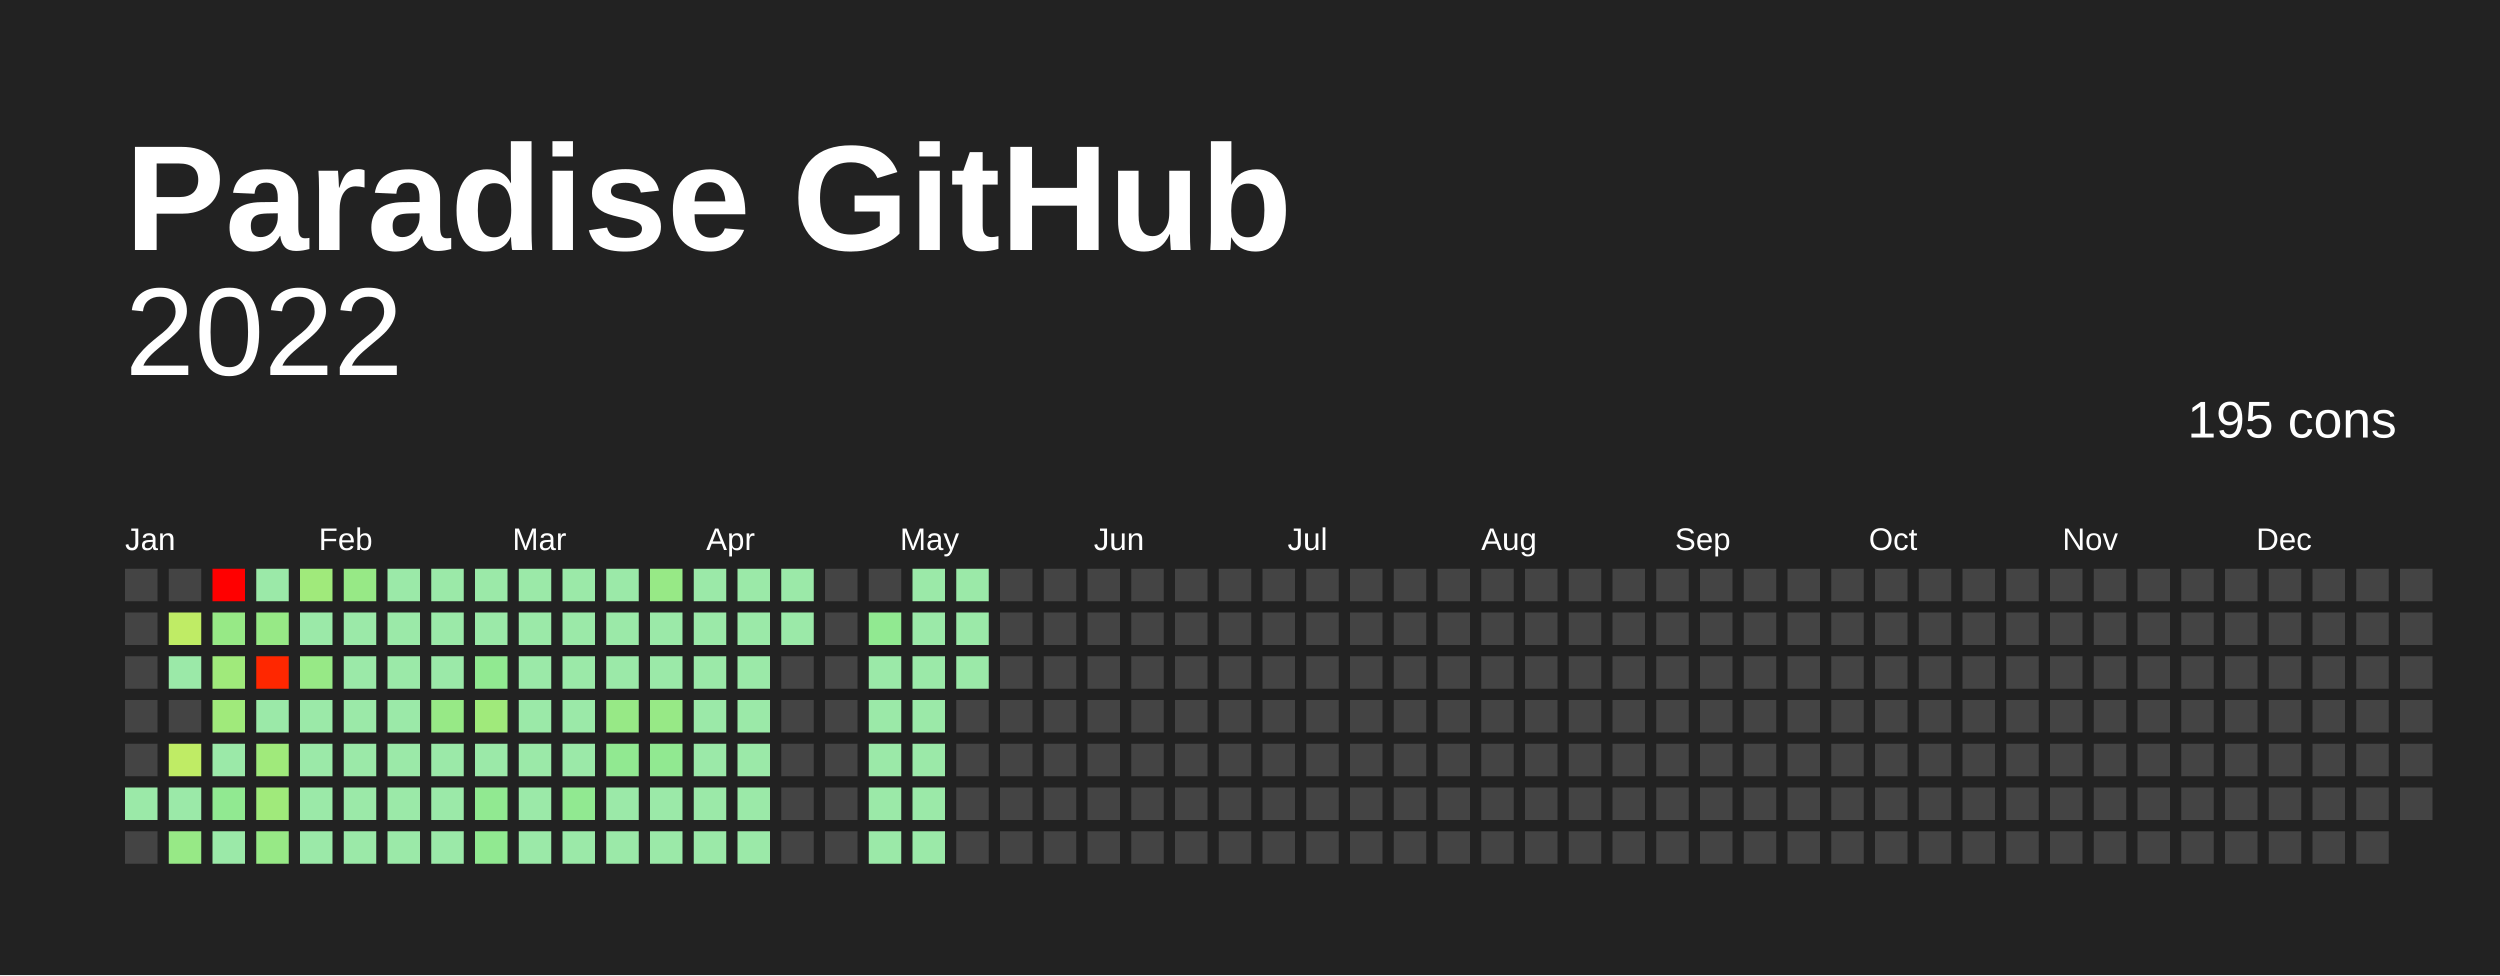
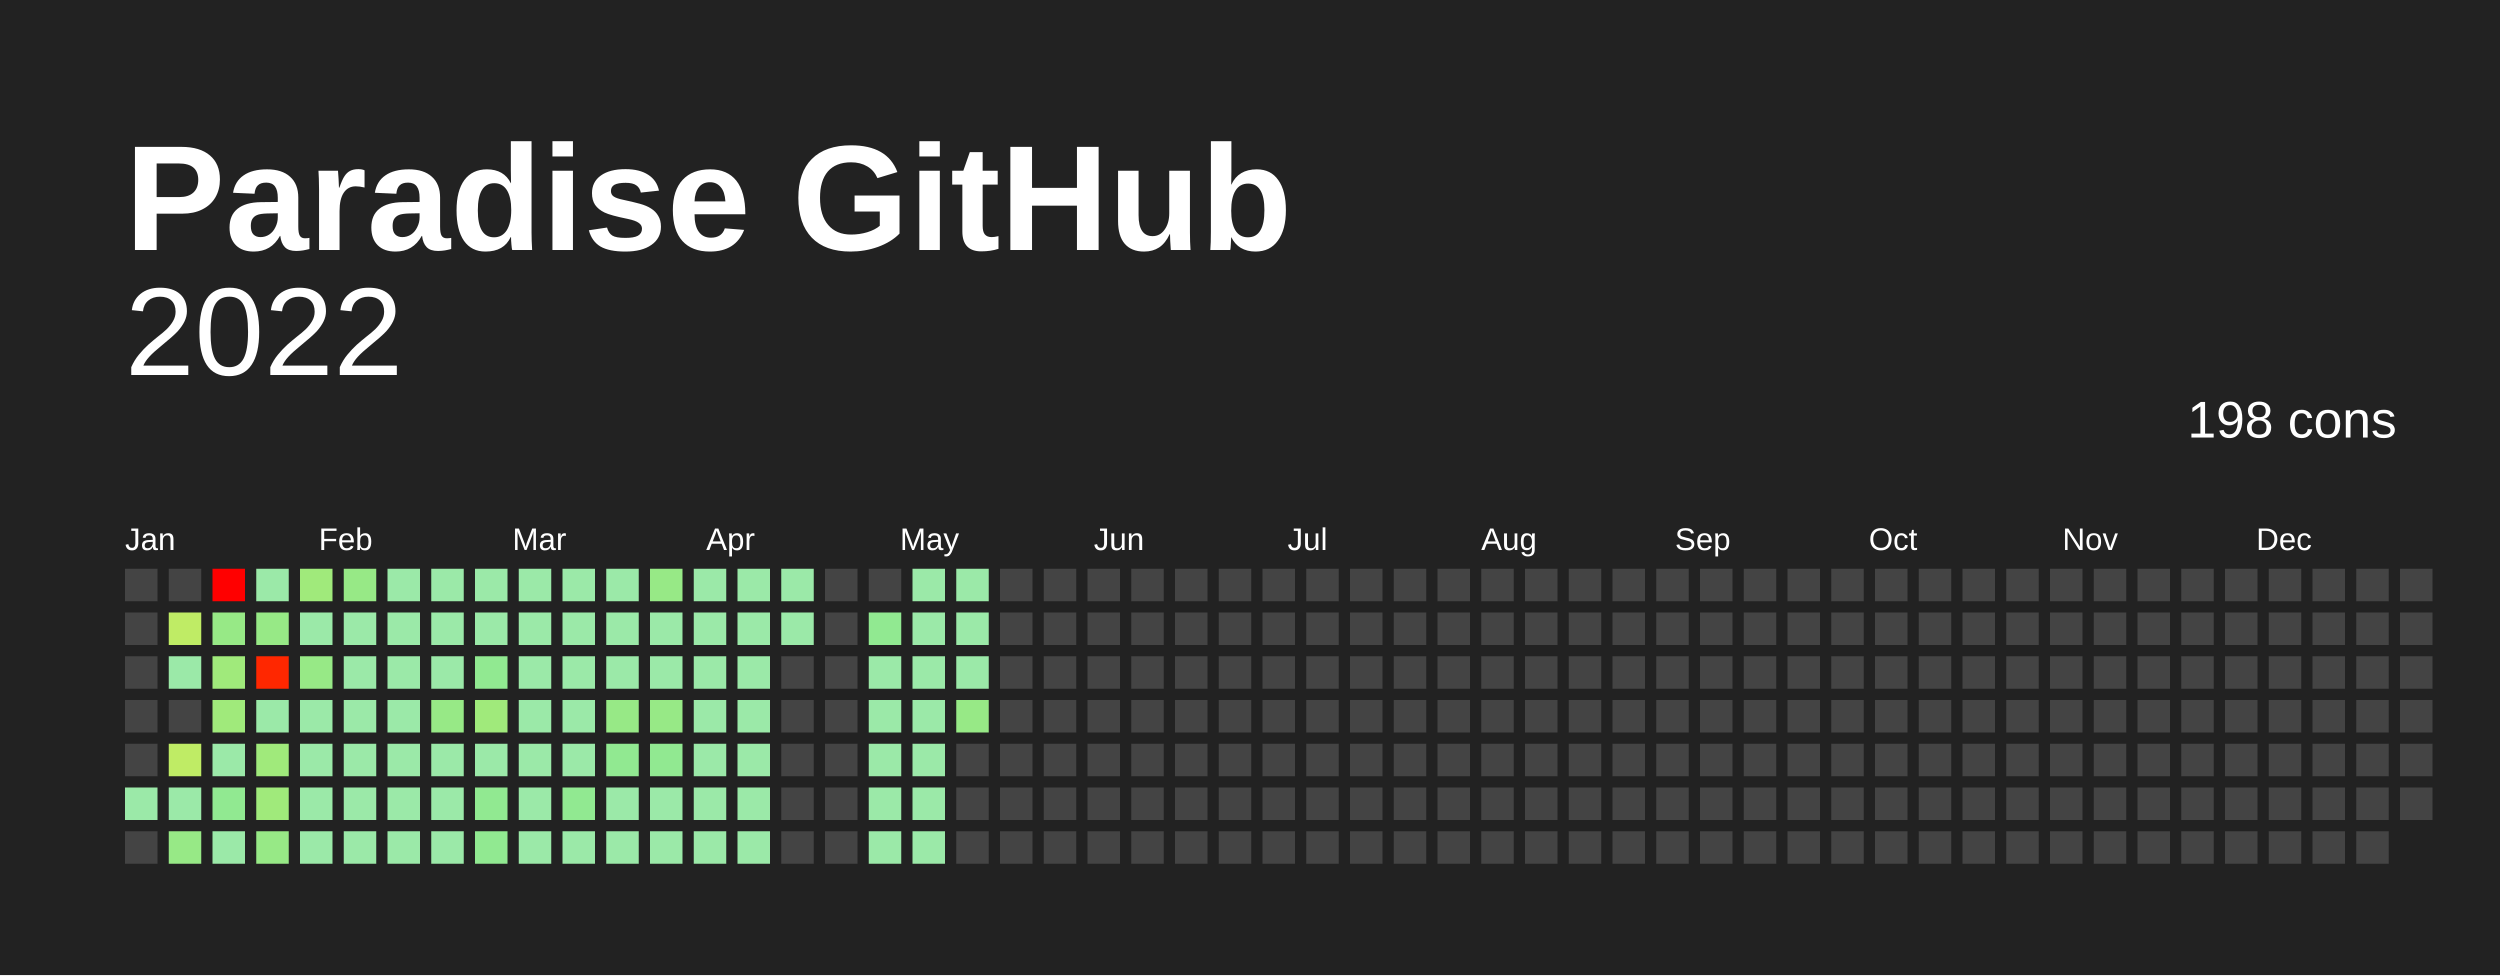
<svg xmlns="http://www.w3.org/2000/svg" baseProfile="full" height="78mm" version="1.1" viewBox="0,0,200,78" width="200mm">
  <defs />
  <rect fill="#222222" height="78" width="200" x="0" y="0" />
  <text fill="#FFFFFF" style="font-size:12px; font-family:Arial; font-weight:bold;" x="10" y="20">Paradise GitHub</text>
  <text alignment-baseline="hanging" fill="#FFFFFF" style="font-size:10.0px; font-family:Arial;" x="10" y="30">2022</text>
-   <text alignment-baseline="hanging" fill="#FFFFFF" style="font-size:4.125px; font-family:Arial;" x="175" y="35">195 cons</text>
+   <text alignment-baseline="hanging" fill="#FFFFFF" style="font-size:4.125px; font-family:Arial;" x="175" y="35">198 cons</text>
  <text fill="#FFFFFF" style="font-size:2.5px; font-family:Arial" x="10.0" y="44">Jan</text>
  <text fill="#FFFFFF" style="font-size:2.5px; font-family:Arial" x="25.5" y="44">Feb</text>
  <text fill="#FFFFFF" style="font-size:2.5px; font-family:Arial" x="41.0" y="44">Mar</text>
  <text fill="#FFFFFF" style="font-size:2.5px; font-family:Arial" x="56.5" y="44">Apr</text>
  <text fill="#FFFFFF" style="font-size:2.5px; font-family:Arial" x="72.0" y="44">May</text>
  <text fill="#FFFFFF" style="font-size:2.5px; font-family:Arial" x="87.5" y="44">Jun</text>
  <text fill="#FFFFFF" style="font-size:2.5px; font-family:Arial" x="103.0" y="44">Jul</text>
  <text fill="#FFFFFF" style="font-size:2.5px; font-family:Arial" x="118.5" y="44">Aug</text>
  <text fill="#FFFFFF" style="font-size:2.5px; font-family:Arial" x="134.0" y="44">Sep</text>
  <text fill="#FFFFFF" style="font-size:2.5px; font-family:Arial" x="149.5" y="44">Oct</text>
  <text fill="#FFFFFF" style="font-size:2.5px; font-family:Arial" x="165.0" y="44">Nov</text>
  <text fill="#FFFFFF" style="font-size:2.5px; font-family:Arial" x="180.5" y="44">Dec</text>
  <rect fill="#444444" height="2.6" width="2.6" x="10.0" y="45.5" />
  <rect fill="#444444" height="2.6" width="2.6" x="10.0" y="49.0" />
  <rect fill="#444444" height="2.6" width="2.6" x="10.0" y="52.5" />
  <rect fill="#444444" height="2.6" width="2.6" x="10.0" y="56.0" />
  <rect fill="#444444" height="2.6" width="2.6" x="10.0" y="59.5" />
  <rect fill="#9be9a8" height="2.6" width="2.6" x="10.0" y="63.0" />
  <rect fill="#444444" height="2.6" width="2.6" x="10.0" y="66.5" />
  <rect fill="#444444" height="2.6" width="2.6" x="13.5" y="45.5" />
  <rect fill="#bfec65" height="2.6" width="2.6" x="13.5" y="49.0" />
  <rect fill="#9be9a8" height="2.6" width="2.6" x="13.5" y="52.5" />
  <rect fill="#444444" height="2.6" width="2.6" x="13.5" y="56.0" />
  <rect fill="#bfec65" height="2.6" width="2.6" x="13.5" y="59.5" />
  <rect fill="#9be9a8" height="2.6" width="2.6" x="13.5" y="63.0" />
  <rect fill="#97e986" height="2.6" width="2.6" x="13.5" y="66.5" />
  <rect fill="red" height="2.6" width="2.6" x="17.0" y="45.5" />
  <rect fill="#97e986" height="2.6" width="2.6" x="17.0" y="49.0" />
  <rect fill="#a0ea7b" height="2.6" width="2.6" x="17.0" y="52.5" />
  <rect fill="#a0ea7b" height="2.6" width="2.6" x="17.0" y="56.0" />
  <rect fill="#9be9a8" height="2.6" width="2.6" x="17.0" y="59.5" />
  <rect fill="#91e991" height="2.6" width="2.6" x="17.0" y="63.0" />
  <rect fill="#9be9a8" height="2.6" width="2.6" x="17.0" y="66.5" />
  <rect fill="#9be9a8" height="2.6" width="2.6" x="20.5" y="45.5" />
  <rect fill="#97e986" height="2.6" width="2.6" x="20.5" y="49.0" />
  <rect fill="#ff2700" height="2.6" width="2.6" x="20.5" y="52.5" />
  <rect fill="#9be9a8" height="2.6" width="2.6" x="20.5" y="56.0" />
  <rect fill="#a0ea7b" height="2.6" width="2.6" x="20.5" y="59.5" />
  <rect fill="#a0ea7b" height="2.6" width="2.6" x="20.5" y="63.0" />
  <rect fill="#97e986" height="2.6" width="2.6" x="20.5" y="66.5" />
  <rect fill="#a0ea7b" height="2.6" width="2.6" x="24.0" y="45.5" />
  <rect fill="#9be9a8" height="2.6" width="2.6" x="24.0" y="49.0" />
  <rect fill="#97e986" height="2.6" width="2.6" x="24.0" y="52.5" />
  <rect fill="#9be9a8" height="2.6" width="2.6" x="24.0" y="56.0" />
  <rect fill="#9be9a8" height="2.6" width="2.6" x="24.0" y="59.5" />
  <rect fill="#9be9a8" height="2.6" width="2.6" x="24.0" y="63.0" />
  <rect fill="#9be9a8" height="2.6" width="2.6" x="24.0" y="66.5" />
  <rect fill="#97e986" height="2.6" width="2.6" x="27.5" y="45.5" />
  <rect fill="#9be9a8" height="2.6" width="2.6" x="27.5" y="49.0" />
  <rect fill="#9be9a8" height="2.6" width="2.6" x="27.5" y="52.5" />
  <rect fill="#9be9a8" height="2.6" width="2.6" x="27.5" y="56.0" />
  <rect fill="#9be9a8" height="2.6" width="2.6" x="27.5" y="59.5" />
  <rect fill="#9be9a8" height="2.6" width="2.6" x="27.5" y="63.0" />
  <rect fill="#9be9a8" height="2.6" width="2.6" x="27.5" y="66.5" />
  <rect fill="#9be9a8" height="2.6" width="2.6" x="31.0" y="45.5" />
  <rect fill="#9be9a8" height="2.6" width="2.6" x="31.0" y="49.0" />
  <rect fill="#9be9a8" height="2.6" width="2.6" x="31.0" y="52.5" />
  <rect fill="#9be9a8" height="2.6" width="2.6" x="31.0" y="56.0" />
  <rect fill="#9be9a8" height="2.6" width="2.6" x="31.0" y="59.5" />
  <rect fill="#9be9a8" height="2.6" width="2.6" x="31.0" y="63.0" />
  <rect fill="#9be9a8" height="2.6" width="2.6" x="31.0" y="66.5" />
  <rect fill="#9be9a8" height="2.6" width="2.6" x="34.5" y="45.5" />
  <rect fill="#9be9a8" height="2.6" width="2.6" x="34.5" y="49.0" />
  <rect fill="#9be9a8" height="2.6" width="2.6" x="34.5" y="52.5" />
  <rect fill="#97e986" height="2.6" width="2.6" x="34.5" y="56.0" />
  <rect fill="#9be9a8" height="2.6" width="2.6" x="34.5" y="59.5" />
  <rect fill="#9be9a8" height="2.6" width="2.6" x="34.5" y="63.0" />
  <rect fill="#9be9a8" height="2.6" width="2.6" x="34.5" y="66.5" />
  <rect fill="#9be9a8" height="2.6" width="2.6" x="38.0" y="45.5" />
  <rect fill="#9be9a8" height="2.6" width="2.6" x="38.0" y="49.0" />
  <rect fill="#91e991" height="2.6" width="2.6" x="38.0" y="52.5" />
  <rect fill="#a0ea7b" height="2.6" width="2.6" x="38.0" y="56.0" />
  <rect fill="#9be9a8" height="2.6" width="2.6" x="38.0" y="59.5" />
  <rect fill="#91e991" height="2.6" width="2.6" x="38.0" y="63.0" />
  <rect fill="#91e991" height="2.6" width="2.6" x="38.0" y="66.5" />
  <rect fill="#9be9a8" height="2.6" width="2.6" x="41.5" y="45.5" />
  <rect fill="#9be9a8" height="2.6" width="2.6" x="41.5" y="49.0" />
  <rect fill="#9be9a8" height="2.6" width="2.6" x="41.5" y="52.5" />
  <rect fill="#9be9a8" height="2.6" width="2.6" x="41.5" y="56.0" />
  <rect fill="#9be9a8" height="2.6" width="2.6" x="41.5" y="59.5" />
  <rect fill="#9be9a8" height="2.6" width="2.6" x="41.5" y="63.0" />
  <rect fill="#9be9a8" height="2.6" width="2.6" x="41.5" y="66.5" />
  <rect fill="#9be9a8" height="2.6" width="2.6" x="45.0" y="45.5" />
  <rect fill="#9be9a8" height="2.6" width="2.6" x="45.0" y="49.0" />
  <rect fill="#9be9a8" height="2.6" width="2.6" x="45.0" y="52.5" />
  <rect fill="#9be9a8" height="2.6" width="2.6" x="45.0" y="56.0" />
  <rect fill="#9be9a8" height="2.6" width="2.6" x="45.0" y="59.5" />
  <rect fill="#91e991" height="2.6" width="2.6" x="45.0" y="63.0" />
  <rect fill="#9be9a8" height="2.6" width="2.6" x="45.0" y="66.5" />
  <rect fill="#9be9a8" height="2.6" width="2.6" x="48.5" y="45.5" />
  <rect fill="#9be9a8" height="2.6" width="2.6" x="48.5" y="49.0" />
  <rect fill="#9be9a8" height="2.6" width="2.6" x="48.5" y="52.5" />
  <rect fill="#97e986" height="2.6" width="2.6" x="48.5" y="56.0" />
  <rect fill="#91e991" height="2.6" width="2.6" x="48.5" y="59.5" />
  <rect fill="#9be9a8" height="2.6" width="2.6" x="48.5" y="63.0" />
  <rect fill="#9be9a8" height="2.6" width="2.6" x="48.5" y="66.5" />
  <rect fill="#97e986" height="2.6" width="2.6" x="52.0" y="45.5" />
  <rect fill="#9be9a8" height="2.6" width="2.6" x="52.0" y="49.0" />
  <rect fill="#9be9a8" height="2.6" width="2.6" x="52.0" y="52.5" />
  <rect fill="#97e986" height="2.6" width="2.6" x="52.0" y="56.0" />
  <rect fill="#91e991" height="2.6" width="2.6" x="52.0" y="59.5" />
  <rect fill="#9be9a8" height="2.6" width="2.6" x="52.0" y="63.0" />
  <rect fill="#9be9a8" height="2.6" width="2.6" x="52.0" y="66.5" />
  <rect fill="#9be9a8" height="2.6" width="2.6" x="55.5" y="45.5" />
  <rect fill="#9be9a8" height="2.6" width="2.6" x="55.5" y="49.0" />
  <rect fill="#9be9a8" height="2.6" width="2.6" x="55.5" y="52.5" />
  <rect fill="#9be9a8" height="2.6" width="2.6" x="55.5" y="56.0" />
  <rect fill="#9be9a8" height="2.6" width="2.6" x="55.5" y="59.5" />
  <rect fill="#9be9a8" height="2.6" width="2.6" x="55.5" y="63.0" />
  <rect fill="#9be9a8" height="2.6" width="2.6" x="55.5" y="66.5" />
  <rect fill="#9be9a8" height="2.6" width="2.6" x="59.0" y="45.5" />
  <rect fill="#9be9a8" height="2.6" width="2.6" x="59.0" y="49.0" />
  <rect fill="#9be9a8" height="2.6" width="2.6" x="59.0" y="52.5" />
  <rect fill="#9be9a8" height="2.6" width="2.6" x="59.0" y="56.0" />
  <rect fill="#9be9a8" height="2.6" width="2.6" x="59.0" y="59.5" />
  <rect fill="#9be9a8" height="2.6" width="2.6" x="59.0" y="63.0" />
  <rect fill="#9be9a8" height="2.6" width="2.6" x="59.0" y="66.5" />
  <rect fill="#9be9a8" height="2.6" width="2.6" x="62.5" y="45.5" />
  <rect fill="#9be9a8" height="2.6" width="2.6" x="62.5" y="49.0" />
  <rect fill="#444444" height="2.6" width="2.6" x="62.5" y="52.5" />
  <rect fill="#444444" height="2.6" width="2.6" x="62.5" y="56.0" />
  <rect fill="#444444" height="2.6" width="2.6" x="62.5" y="59.5" />
  <rect fill="#444444" height="2.6" width="2.6" x="62.5" y="63.0" />
  <rect fill="#444444" height="2.6" width="2.6" x="62.5" y="66.5" />
  <rect fill="#444444" height="2.6" width="2.6" x="66.0" y="45.5" />
  <rect fill="#444444" height="2.6" width="2.6" x="66.0" y="49.0" />
  <rect fill="#444444" height="2.6" width="2.6" x="66.0" y="52.5" />
  <rect fill="#444444" height="2.6" width="2.6" x="66.0" y="56.0" />
  <rect fill="#444444" height="2.6" width="2.6" x="66.0" y="59.5" />
  <rect fill="#444444" height="2.6" width="2.6" x="66.0" y="63.0" />
  <rect fill="#444444" height="2.6" width="2.6" x="66.0" y="66.5" />
  <rect fill="#444444" height="2.6" width="2.6" x="69.5" y="45.5" />
  <rect fill="#91e991" height="2.6" width="2.6" x="69.5" y="49.0" />
  <rect fill="#9be9a8" height="2.6" width="2.6" x="69.5" y="52.5" />
  <rect fill="#9be9a8" height="2.6" width="2.6" x="69.5" y="56.0" />
  <rect fill="#9be9a8" height="2.6" width="2.6" x="69.5" y="59.5" />
  <rect fill="#9be9a8" height="2.6" width="2.6" x="69.5" y="63.0" />
  <rect fill="#9be9a8" height="2.6" width="2.6" x="69.5" y="66.5" />
  <rect fill="#9be9a8" height="2.6" width="2.6" x="73.0" y="45.5" />
  <rect fill="#9be9a8" height="2.6" width="2.6" x="73.0" y="49.0" />
  <rect fill="#9be9a8" height="2.6" width="2.6" x="73.0" y="52.5" />
  <rect fill="#9be9a8" height="2.6" width="2.6" x="73.0" y="56.0" />
  <rect fill="#9be9a8" height="2.6" width="2.6" x="73.0" y="59.5" />
  <rect fill="#9be9a8" height="2.6" width="2.6" x="73.0" y="63.0" />
  <rect fill="#9be9a8" height="2.6" width="2.6" x="73.0" y="66.5" />
  <rect fill="#9be9a8" height="2.6" width="2.6" x="76.5" y="45.5" />
  <rect fill="#9be9a8" height="2.6" width="2.6" x="76.5" y="49.0" />
  <rect fill="#9be9a8" height="2.6" width="2.6" x="76.5" y="52.5" />
-   <rect fill="#444444" height="2.6" width="2.6" x="76.5" y="56.0" />
+   <rect fill="#97e986" height="2.6" width="2.6" x="76.5" y="56.0" />
  <rect fill="#444444" height="2.6" width="2.6" x="76.5" y="59.5" />
  <rect fill="#444444" height="2.6" width="2.6" x="76.5" y="63.0" />
  <rect fill="#444444" height="2.6" width="2.6" x="76.5" y="66.5" />
  <rect fill="#444444" height="2.6" width="2.6" x="80.0" y="45.5" />
  <rect fill="#444444" height="2.6" width="2.6" x="80.0" y="49.0" />
  <rect fill="#444444" height="2.6" width="2.6" x="80.0" y="52.5" />
  <rect fill="#444444" height="2.6" width="2.6" x="80.0" y="56.0" />
  <rect fill="#444444" height="2.6" width="2.6" x="80.0" y="59.5" />
  <rect fill="#444444" height="2.6" width="2.6" x="80.0" y="63.0" />
  <rect fill="#444444" height="2.6" width="2.6" x="80.0" y="66.5" />
  <rect fill="#444444" height="2.6" width="2.6" x="83.5" y="45.5" />
  <rect fill="#444444" height="2.6" width="2.6" x="83.5" y="49.0" />
  <rect fill="#444444" height="2.6" width="2.6" x="83.5" y="52.5" />
  <rect fill="#444444" height="2.6" width="2.6" x="83.5" y="56.0" />
  <rect fill="#444444" height="2.6" width="2.6" x="83.5" y="59.5" />
  <rect fill="#444444" height="2.6" width="2.6" x="83.5" y="63.0" />
  <rect fill="#444444" height="2.6" width="2.6" x="83.5" y="66.5" />
  <rect fill="#444444" height="2.6" width="2.6" x="87.0" y="45.5" />
  <rect fill="#444444" height="2.6" width="2.6" x="87.0" y="49.0" />
  <rect fill="#444444" height="2.6" width="2.6" x="87.0" y="52.5" />
  <rect fill="#444444" height="2.6" width="2.6" x="87.0" y="56.0" />
  <rect fill="#444444" height="2.6" width="2.6" x="87.0" y="59.5" />
  <rect fill="#444444" height="2.6" width="2.6" x="87.0" y="63.0" />
  <rect fill="#444444" height="2.6" width="2.6" x="87.0" y="66.5" />
  <rect fill="#444444" height="2.6" width="2.6" x="90.5" y="45.5" />
  <rect fill="#444444" height="2.6" width="2.6" x="90.5" y="49.0" />
  <rect fill="#444444" height="2.6" width="2.6" x="90.5" y="52.5" />
  <rect fill="#444444" height="2.6" width="2.6" x="90.5" y="56.0" />
  <rect fill="#444444" height="2.6" width="2.6" x="90.5" y="59.5" />
  <rect fill="#444444" height="2.6" width="2.6" x="90.5" y="63.0" />
  <rect fill="#444444" height="2.6" width="2.6" x="90.5" y="66.5" />
  <rect fill="#444444" height="2.6" width="2.6" x="94.0" y="45.5" />
  <rect fill="#444444" height="2.6" width="2.6" x="94.0" y="49.0" />
  <rect fill="#444444" height="2.6" width="2.6" x="94.0" y="52.5" />
  <rect fill="#444444" height="2.6" width="2.6" x="94.0" y="56.0" />
  <rect fill="#444444" height="2.6" width="2.6" x="94.0" y="59.5" />
  <rect fill="#444444" height="2.6" width="2.6" x="94.0" y="63.0" />
  <rect fill="#444444" height="2.6" width="2.6" x="94.0" y="66.5" />
  <rect fill="#444444" height="2.6" width="2.6" x="97.5" y="45.5" />
  <rect fill="#444444" height="2.6" width="2.6" x="97.5" y="49.0" />
  <rect fill="#444444" height="2.6" width="2.6" x="97.5" y="52.5" />
  <rect fill="#444444" height="2.6" width="2.6" x="97.5" y="56.0" />
  <rect fill="#444444" height="2.6" width="2.6" x="97.5" y="59.5" />
  <rect fill="#444444" height="2.6" width="2.6" x="97.5" y="63.0" />
  <rect fill="#444444" height="2.6" width="2.6" x="97.5" y="66.5" />
  <rect fill="#444444" height="2.6" width="2.6" x="101.0" y="45.5" />
  <rect fill="#444444" height="2.6" width="2.6" x="101.0" y="49.0" />
  <rect fill="#444444" height="2.6" width="2.6" x="101.0" y="52.5" />
  <rect fill="#444444" height="2.6" width="2.6" x="101.0" y="56.0" />
  <rect fill="#444444" height="2.6" width="2.6" x="101.0" y="59.5" />
  <rect fill="#444444" height="2.6" width="2.6" x="101.0" y="63.0" />
  <rect fill="#444444" height="2.6" width="2.6" x="101.0" y="66.5" />
  <rect fill="#444444" height="2.6" width="2.6" x="104.5" y="45.5" />
  <rect fill="#444444" height="2.6" width="2.6" x="104.5" y="49.0" />
  <rect fill="#444444" height="2.6" width="2.6" x="104.5" y="52.5" />
  <rect fill="#444444" height="2.6" width="2.6" x="104.5" y="56.0" />
  <rect fill="#444444" height="2.6" width="2.6" x="104.5" y="59.5" />
  <rect fill="#444444" height="2.6" width="2.6" x="104.5" y="63.0" />
  <rect fill="#444444" height="2.6" width="2.6" x="104.5" y="66.5" />
  <rect fill="#444444" height="2.6" width="2.6" x="108.0" y="45.5" />
  <rect fill="#444444" height="2.6" width="2.6" x="108.0" y="49.0" />
  <rect fill="#444444" height="2.6" width="2.6" x="108.0" y="52.5" />
  <rect fill="#444444" height="2.6" width="2.6" x="108.0" y="56.0" />
  <rect fill="#444444" height="2.6" width="2.6" x="108.0" y="59.5" />
  <rect fill="#444444" height="2.6" width="2.6" x="108.0" y="63.0" />
  <rect fill="#444444" height="2.6" width="2.6" x="108.0" y="66.5" />
  <rect fill="#444444" height="2.6" width="2.6" x="111.5" y="45.5" />
  <rect fill="#444444" height="2.6" width="2.6" x="111.5" y="49.0" />
  <rect fill="#444444" height="2.6" width="2.6" x="111.5" y="52.5" />
  <rect fill="#444444" height="2.6" width="2.6" x="111.5" y="56.0" />
  <rect fill="#444444" height="2.6" width="2.6" x="111.5" y="59.5" />
  <rect fill="#444444" height="2.6" width="2.6" x="111.5" y="63.0" />
  <rect fill="#444444" height="2.6" width="2.6" x="111.5" y="66.5" />
  <rect fill="#444444" height="2.6" width="2.6" x="115.0" y="45.5" />
  <rect fill="#444444" height="2.6" width="2.6" x="115.0" y="49.0" />
  <rect fill="#444444" height="2.6" width="2.6" x="115.0" y="52.5" />
  <rect fill="#444444" height="2.6" width="2.6" x="115.0" y="56.0" />
  <rect fill="#444444" height="2.6" width="2.6" x="115.0" y="59.5" />
  <rect fill="#444444" height="2.6" width="2.6" x="115.0" y="63.0" />
  <rect fill="#444444" height="2.6" width="2.6" x="115.0" y="66.5" />
  <rect fill="#444444" height="2.6" width="2.6" x="118.5" y="45.5" />
  <rect fill="#444444" height="2.6" width="2.6" x="118.5" y="49.0" />
  <rect fill="#444444" height="2.6" width="2.6" x="118.5" y="52.5" />
  <rect fill="#444444" height="2.6" width="2.6" x="118.5" y="56.0" />
  <rect fill="#444444" height="2.6" width="2.6" x="118.5" y="59.5" />
  <rect fill="#444444" height="2.6" width="2.6" x="118.5" y="63.0" />
  <rect fill="#444444" height="2.6" width="2.6" x="118.5" y="66.5" />
  <rect fill="#444444" height="2.6" width="2.6" x="122.0" y="45.5" />
  <rect fill="#444444" height="2.6" width="2.6" x="122.0" y="49.0" />
  <rect fill="#444444" height="2.6" width="2.6" x="122.0" y="52.5" />
  <rect fill="#444444" height="2.6" width="2.6" x="122.0" y="56.0" />
  <rect fill="#444444" height="2.6" width="2.6" x="122.0" y="59.5" />
  <rect fill="#444444" height="2.6" width="2.6" x="122.0" y="63.0" />
  <rect fill="#444444" height="2.6" width="2.6" x="122.0" y="66.5" />
  <rect fill="#444444" height="2.6" width="2.6" x="125.5" y="45.5" />
  <rect fill="#444444" height="2.6" width="2.6" x="125.5" y="49.0" />
  <rect fill="#444444" height="2.6" width="2.6" x="125.5" y="52.5" />
  <rect fill="#444444" height="2.6" width="2.6" x="125.5" y="56.0" />
  <rect fill="#444444" height="2.6" width="2.6" x="125.5" y="59.5" />
  <rect fill="#444444" height="2.6" width="2.6" x="125.5" y="63.0" />
  <rect fill="#444444" height="2.6" width="2.6" x="125.5" y="66.5" />
  <rect fill="#444444" height="2.6" width="2.6" x="129.0" y="45.5" />
  <rect fill="#444444" height="2.6" width="2.6" x="129.0" y="49.0" />
  <rect fill="#444444" height="2.6" width="2.6" x="129.0" y="52.5" />
  <rect fill="#444444" height="2.6" width="2.6" x="129.0" y="56.0" />
  <rect fill="#444444" height="2.6" width="2.6" x="129.0" y="59.5" />
  <rect fill="#444444" height="2.6" width="2.6" x="129.0" y="63.0" />
  <rect fill="#444444" height="2.6" width="2.6" x="129.0" y="66.5" />
  <rect fill="#444444" height="2.6" width="2.6" x="132.5" y="45.5" />
  <rect fill="#444444" height="2.6" width="2.6" x="132.5" y="49.0" />
  <rect fill="#444444" height="2.6" width="2.6" x="132.5" y="52.5" />
  <rect fill="#444444" height="2.6" width="2.6" x="132.5" y="56.0" />
  <rect fill="#444444" height="2.6" width="2.6" x="132.5" y="59.5" />
  <rect fill="#444444" height="2.6" width="2.6" x="132.5" y="63.0" />
  <rect fill="#444444" height="2.6" width="2.6" x="132.5" y="66.5" />
  <rect fill="#444444" height="2.6" width="2.6" x="136.0" y="45.5" />
  <rect fill="#444444" height="2.6" width="2.6" x="136.0" y="49.0" />
  <rect fill="#444444" height="2.6" width="2.6" x="136.0" y="52.5" />
  <rect fill="#444444" height="2.6" width="2.6" x="136.0" y="56.0" />
  <rect fill="#444444" height="2.6" width="2.6" x="136.0" y="59.5" />
  <rect fill="#444444" height="2.6" width="2.6" x="136.0" y="63.0" />
  <rect fill="#444444" height="2.6" width="2.6" x="136.0" y="66.5" />
  <rect fill="#444444" height="2.6" width="2.6" x="139.5" y="45.5" />
  <rect fill="#444444" height="2.6" width="2.6" x="139.5" y="49.0" />
  <rect fill="#444444" height="2.6" width="2.6" x="139.5" y="52.5" />
  <rect fill="#444444" height="2.6" width="2.6" x="139.5" y="56.0" />
  <rect fill="#444444" height="2.6" width="2.6" x="139.5" y="59.5" />
  <rect fill="#444444" height="2.6" width="2.6" x="139.5" y="63.0" />
  <rect fill="#444444" height="2.6" width="2.6" x="139.5" y="66.5" />
  <rect fill="#444444" height="2.6" width="2.6" x="143.0" y="45.5" />
  <rect fill="#444444" height="2.6" width="2.6" x="143.0" y="49.0" />
  <rect fill="#444444" height="2.6" width="2.6" x="143.0" y="52.5" />
  <rect fill="#444444" height="2.6" width="2.6" x="143.0" y="56.0" />
  <rect fill="#444444" height="2.6" width="2.6" x="143.0" y="59.5" />
  <rect fill="#444444" height="2.6" width="2.6" x="143.0" y="63.0" />
  <rect fill="#444444" height="2.6" width="2.6" x="143.0" y="66.5" />
  <rect fill="#444444" height="2.6" width="2.6" x="146.5" y="45.5" />
  <rect fill="#444444" height="2.6" width="2.6" x="146.5" y="49.0" />
  <rect fill="#444444" height="2.6" width="2.6" x="146.5" y="52.5" />
  <rect fill="#444444" height="2.6" width="2.6" x="146.5" y="56.0" />
  <rect fill="#444444" height="2.6" width="2.6" x="146.5" y="59.5" />
  <rect fill="#444444" height="2.6" width="2.6" x="146.5" y="63.0" />
  <rect fill="#444444" height="2.6" width="2.6" x="146.5" y="66.5" />
  <rect fill="#444444" height="2.6" width="2.6" x="150.0" y="45.5" />
  <rect fill="#444444" height="2.6" width="2.6" x="150.0" y="49.0" />
  <rect fill="#444444" height="2.6" width="2.6" x="150.0" y="52.5" />
  <rect fill="#444444" height="2.6" width="2.6" x="150.0" y="56.0" />
  <rect fill="#444444" height="2.6" width="2.6" x="150.0" y="59.5" />
  <rect fill="#444444" height="2.6" width="2.6" x="150.0" y="63.0" />
  <rect fill="#444444" height="2.6" width="2.6" x="150.0" y="66.5" />
  <rect fill="#444444" height="2.6" width="2.6" x="153.5" y="45.5" />
  <rect fill="#444444" height="2.6" width="2.6" x="153.5" y="49.0" />
  <rect fill="#444444" height="2.6" width="2.6" x="153.5" y="52.5" />
  <rect fill="#444444" height="2.6" width="2.6" x="153.5" y="56.0" />
  <rect fill="#444444" height="2.6" width="2.6" x="153.5" y="59.5" />
  <rect fill="#444444" height="2.6" width="2.6" x="153.5" y="63.0" />
  <rect fill="#444444" height="2.6" width="2.6" x="153.5" y="66.5" />
  <rect fill="#444444" height="2.6" width="2.6" x="157.0" y="45.5" />
  <rect fill="#444444" height="2.6" width="2.6" x="157.0" y="49.0" />
  <rect fill="#444444" height="2.6" width="2.6" x="157.0" y="52.5" />
  <rect fill="#444444" height="2.6" width="2.6" x="157.0" y="56.0" />
  <rect fill="#444444" height="2.6" width="2.6" x="157.0" y="59.5" />
  <rect fill="#444444" height="2.6" width="2.6" x="157.0" y="63.0" />
  <rect fill="#444444" height="2.6" width="2.6" x="157.0" y="66.5" />
  <rect fill="#444444" height="2.6" width="2.6" x="160.5" y="45.5" />
  <rect fill="#444444" height="2.6" width="2.6" x="160.5" y="49.0" />
  <rect fill="#444444" height="2.6" width="2.6" x="160.5" y="52.5" />
  <rect fill="#444444" height="2.6" width="2.6" x="160.5" y="56.0" />
  <rect fill="#444444" height="2.6" width="2.6" x="160.5" y="59.5" />
  <rect fill="#444444" height="2.6" width="2.6" x="160.5" y="63.0" />
  <rect fill="#444444" height="2.6" width="2.6" x="160.5" y="66.5" />
  <rect fill="#444444" height="2.6" width="2.6" x="164.0" y="45.5" />
  <rect fill="#444444" height="2.6" width="2.6" x="164.0" y="49.0" />
  <rect fill="#444444" height="2.6" width="2.6" x="164.0" y="52.5" />
  <rect fill="#444444" height="2.6" width="2.6" x="164.0" y="56.0" />
  <rect fill="#444444" height="2.6" width="2.6" x="164.0" y="59.5" />
  <rect fill="#444444" height="2.6" width="2.6" x="164.0" y="63.0" />
  <rect fill="#444444" height="2.6" width="2.6" x="164.0" y="66.5" />
  <rect fill="#444444" height="2.6" width="2.6" x="167.5" y="45.5" />
  <rect fill="#444444" height="2.6" width="2.6" x="167.5" y="49.0" />
  <rect fill="#444444" height="2.6" width="2.6" x="167.5" y="52.5" />
  <rect fill="#444444" height="2.6" width="2.6" x="167.5" y="56.0" />
  <rect fill="#444444" height="2.6" width="2.6" x="167.5" y="59.5" />
  <rect fill="#444444" height="2.6" width="2.6" x="167.5" y="63.0" />
  <rect fill="#444444" height="2.6" width="2.6" x="167.5" y="66.5" />
  <rect fill="#444444" height="2.6" width="2.6" x="171.0" y="45.5" />
  <rect fill="#444444" height="2.6" width="2.6" x="171.0" y="49.0" />
  <rect fill="#444444" height="2.6" width="2.6" x="171.0" y="52.5" />
  <rect fill="#444444" height="2.6" width="2.6" x="171.0" y="56.0" />
  <rect fill="#444444" height="2.6" width="2.6" x="171.0" y="59.5" />
  <rect fill="#444444" height="2.6" width="2.6" x="171.0" y="63.0" />
  <rect fill="#444444" height="2.6" width="2.6" x="171.0" y="66.5" />
  <rect fill="#444444" height="2.6" width="2.6" x="174.5" y="45.5" />
  <rect fill="#444444" height="2.6" width="2.6" x="174.5" y="49.0" />
  <rect fill="#444444" height="2.6" width="2.6" x="174.5" y="52.5" />
  <rect fill="#444444" height="2.6" width="2.6" x="174.5" y="56.0" />
  <rect fill="#444444" height="2.6" width="2.6" x="174.5" y="59.5" />
  <rect fill="#444444" height="2.6" width="2.6" x="174.5" y="63.0" />
  <rect fill="#444444" height="2.6" width="2.6" x="174.5" y="66.5" />
  <rect fill="#444444" height="2.6" width="2.6" x="178.0" y="45.5" />
  <rect fill="#444444" height="2.6" width="2.6" x="178.0" y="49.0" />
  <rect fill="#444444" height="2.6" width="2.6" x="178.0" y="52.5" />
  <rect fill="#444444" height="2.6" width="2.6" x="178.0" y="56.0" />
  <rect fill="#444444" height="2.6" width="2.6" x="178.0" y="59.5" />
  <rect fill="#444444" height="2.6" width="2.6" x="178.0" y="63.0" />
  <rect fill="#444444" height="2.6" width="2.6" x="178.0" y="66.5" />
  <rect fill="#444444" height="2.6" width="2.6" x="181.5" y="45.5" />
  <rect fill="#444444" height="2.6" width="2.6" x="181.5" y="49.0" />
  <rect fill="#444444" height="2.6" width="2.6" x="181.5" y="52.5" />
  <rect fill="#444444" height="2.6" width="2.6" x="181.5" y="56.0" />
  <rect fill="#444444" height="2.6" width="2.6" x="181.5" y="59.5" />
  <rect fill="#444444" height="2.6" width="2.6" x="181.5" y="63.0" />
  <rect fill="#444444" height="2.6" width="2.6" x="181.5" y="66.5" />
  <rect fill="#444444" height="2.6" width="2.6" x="185.0" y="45.5" />
  <rect fill="#444444" height="2.6" width="2.6" x="185.0" y="49.0" />
  <rect fill="#444444" height="2.6" width="2.6" x="185.0" y="52.5" />
  <rect fill="#444444" height="2.6" width="2.6" x="185.0" y="56.0" />
  <rect fill="#444444" height="2.6" width="2.6" x="185.0" y="59.5" />
  <rect fill="#444444" height="2.6" width="2.6" x="185.0" y="63.0" />
  <rect fill="#444444" height="2.6" width="2.6" x="185.0" y="66.5" />
  <rect fill="#444444" height="2.6" width="2.6" x="188.5" y="45.5" />
  <rect fill="#444444" height="2.6" width="2.6" x="188.5" y="49.0" />
  <rect fill="#444444" height="2.6" width="2.6" x="188.5" y="52.5" />
  <rect fill="#444444" height="2.6" width="2.6" x="188.5" y="56.0" />
  <rect fill="#444444" height="2.6" width="2.6" x="188.5" y="59.5" />
  <rect fill="#444444" height="2.6" width="2.6" x="188.5" y="63.0" />
  <rect fill="#444444" height="2.6" width="2.6" x="188.5" y="66.5" />
  <rect fill="#444444" height="2.6" width="2.6" x="192.0" y="45.5" />
  <rect fill="#444444" height="2.6" width="2.6" x="192.0" y="49.0" />
  <rect fill="#444444" height="2.6" width="2.6" x="192.0" y="52.5" />
  <rect fill="#444444" height="2.6" width="2.6" x="192.0" y="56.0" />
  <rect fill="#444444" height="2.6" width="2.6" x="192.0" y="59.5" />
  <rect fill="#444444" height="2.6" width="2.6" x="192.0" y="63.0" />
</svg>
